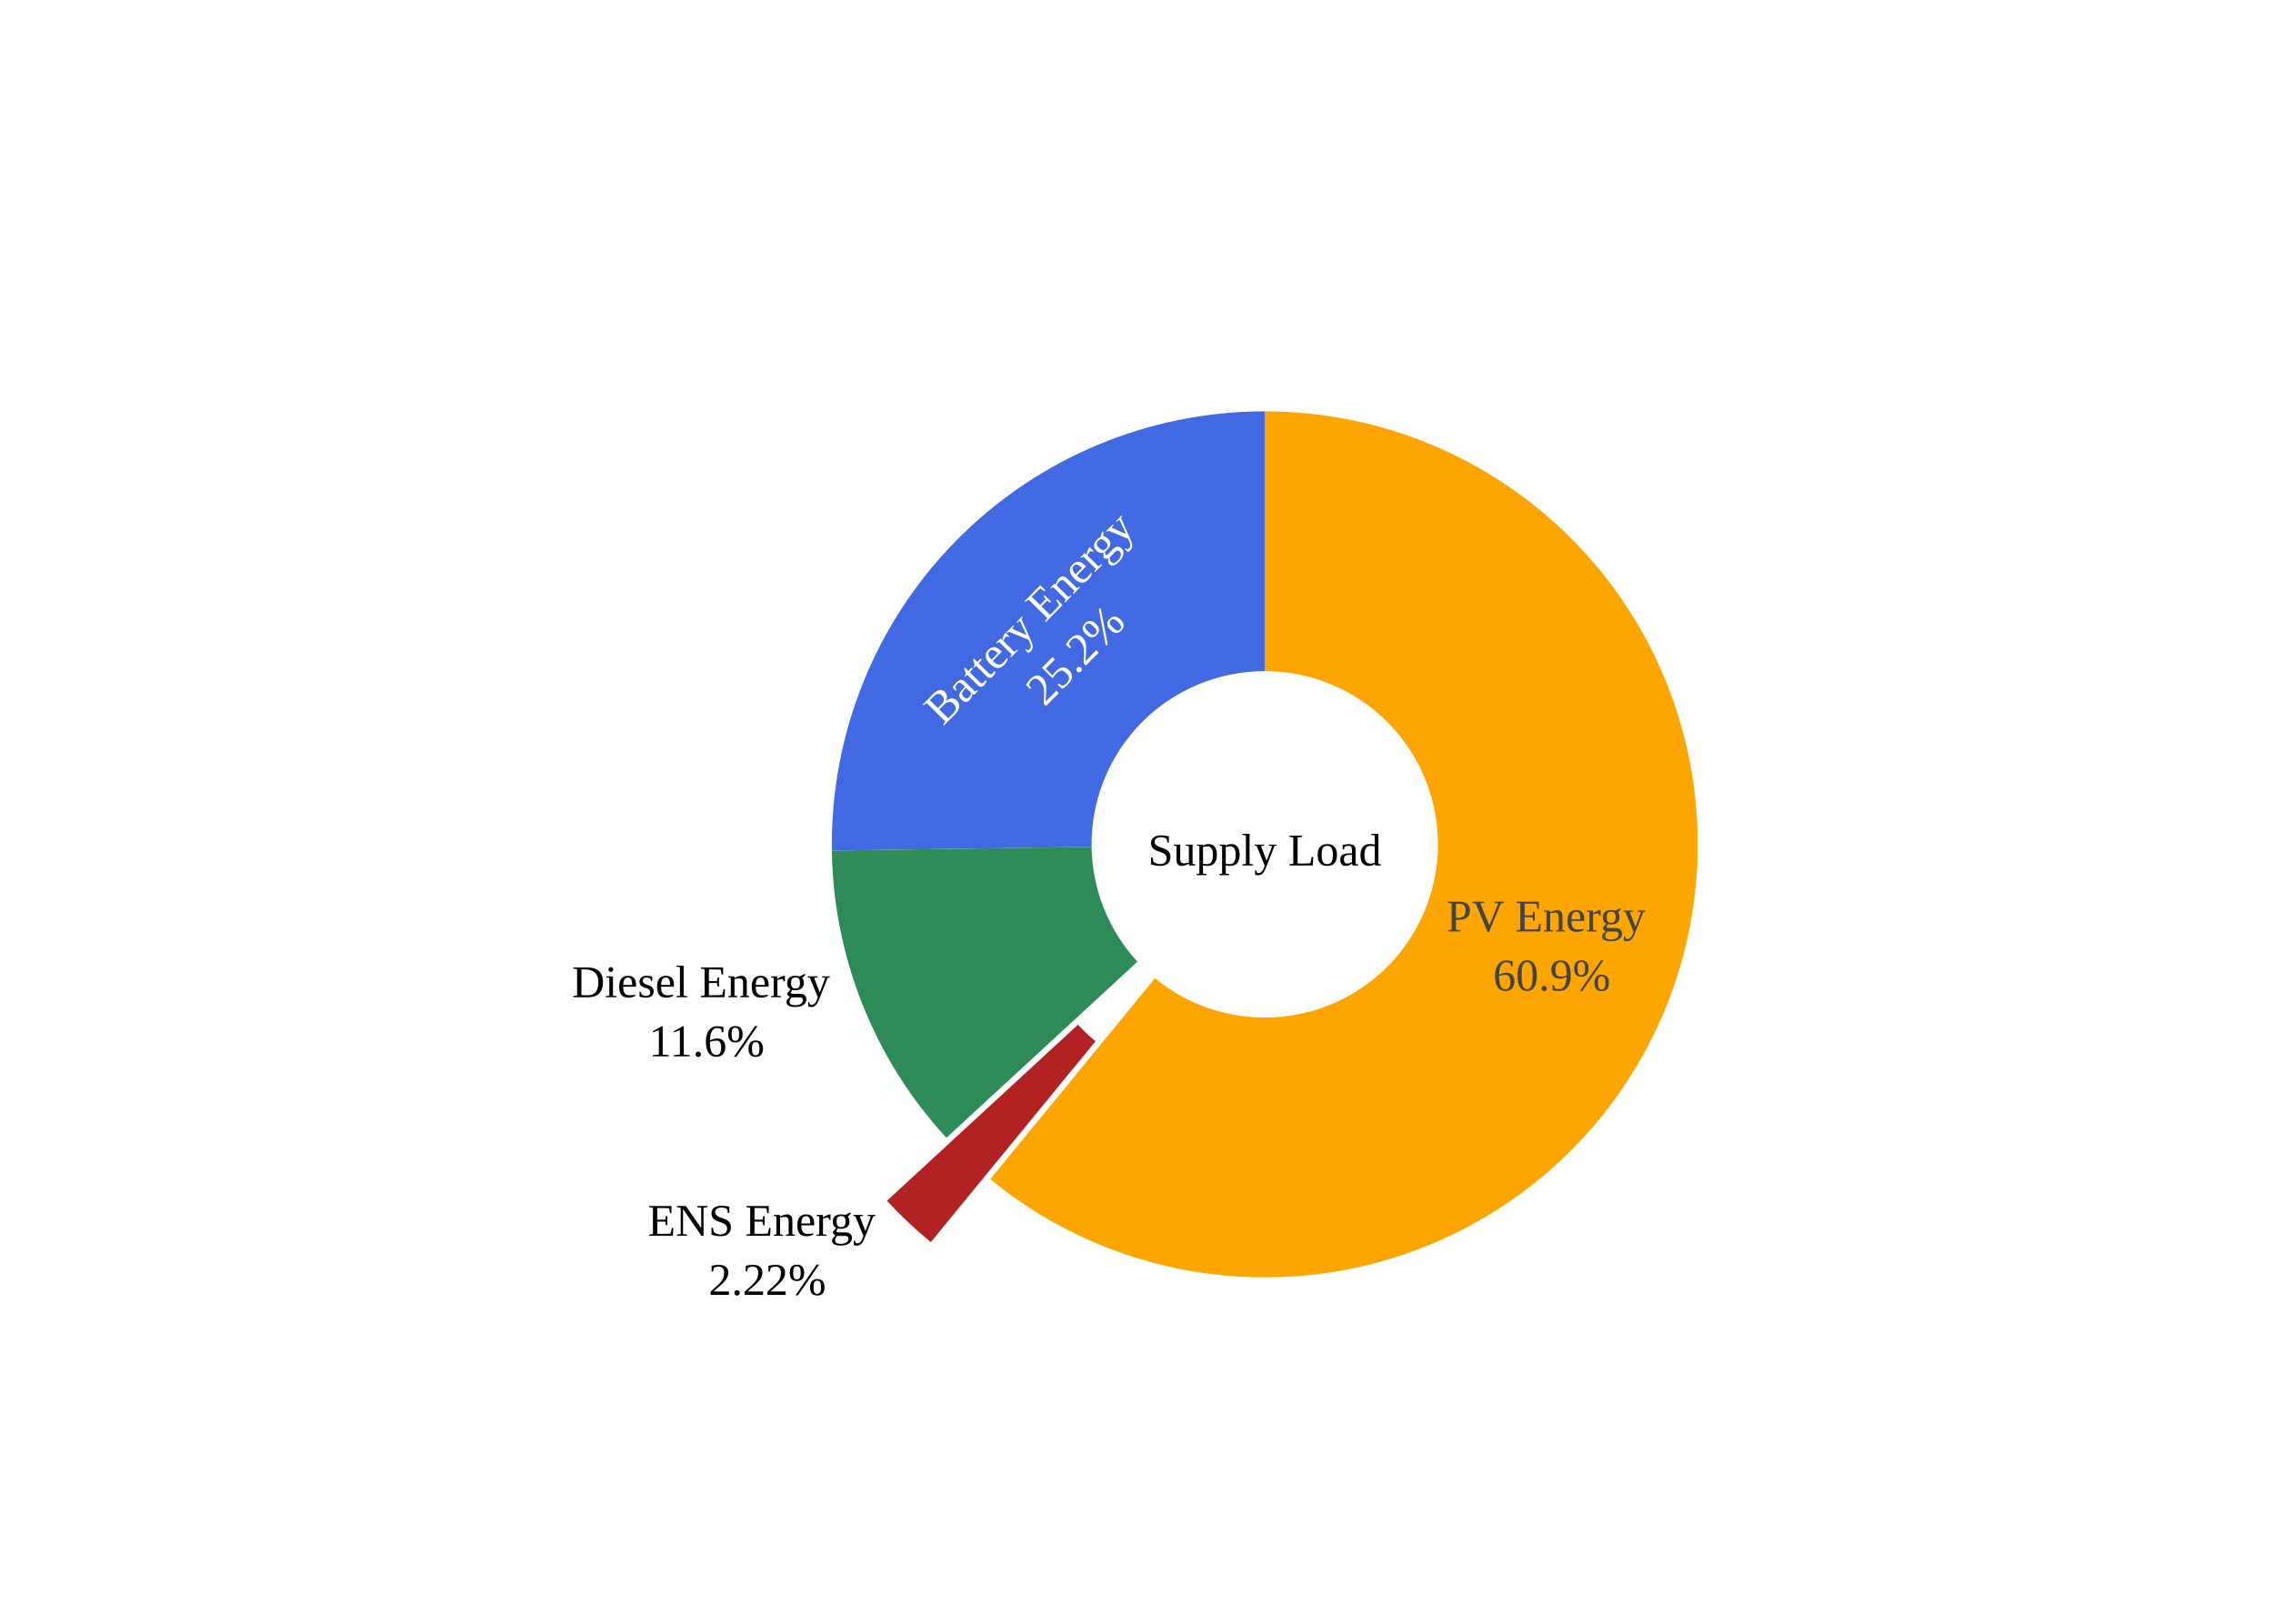
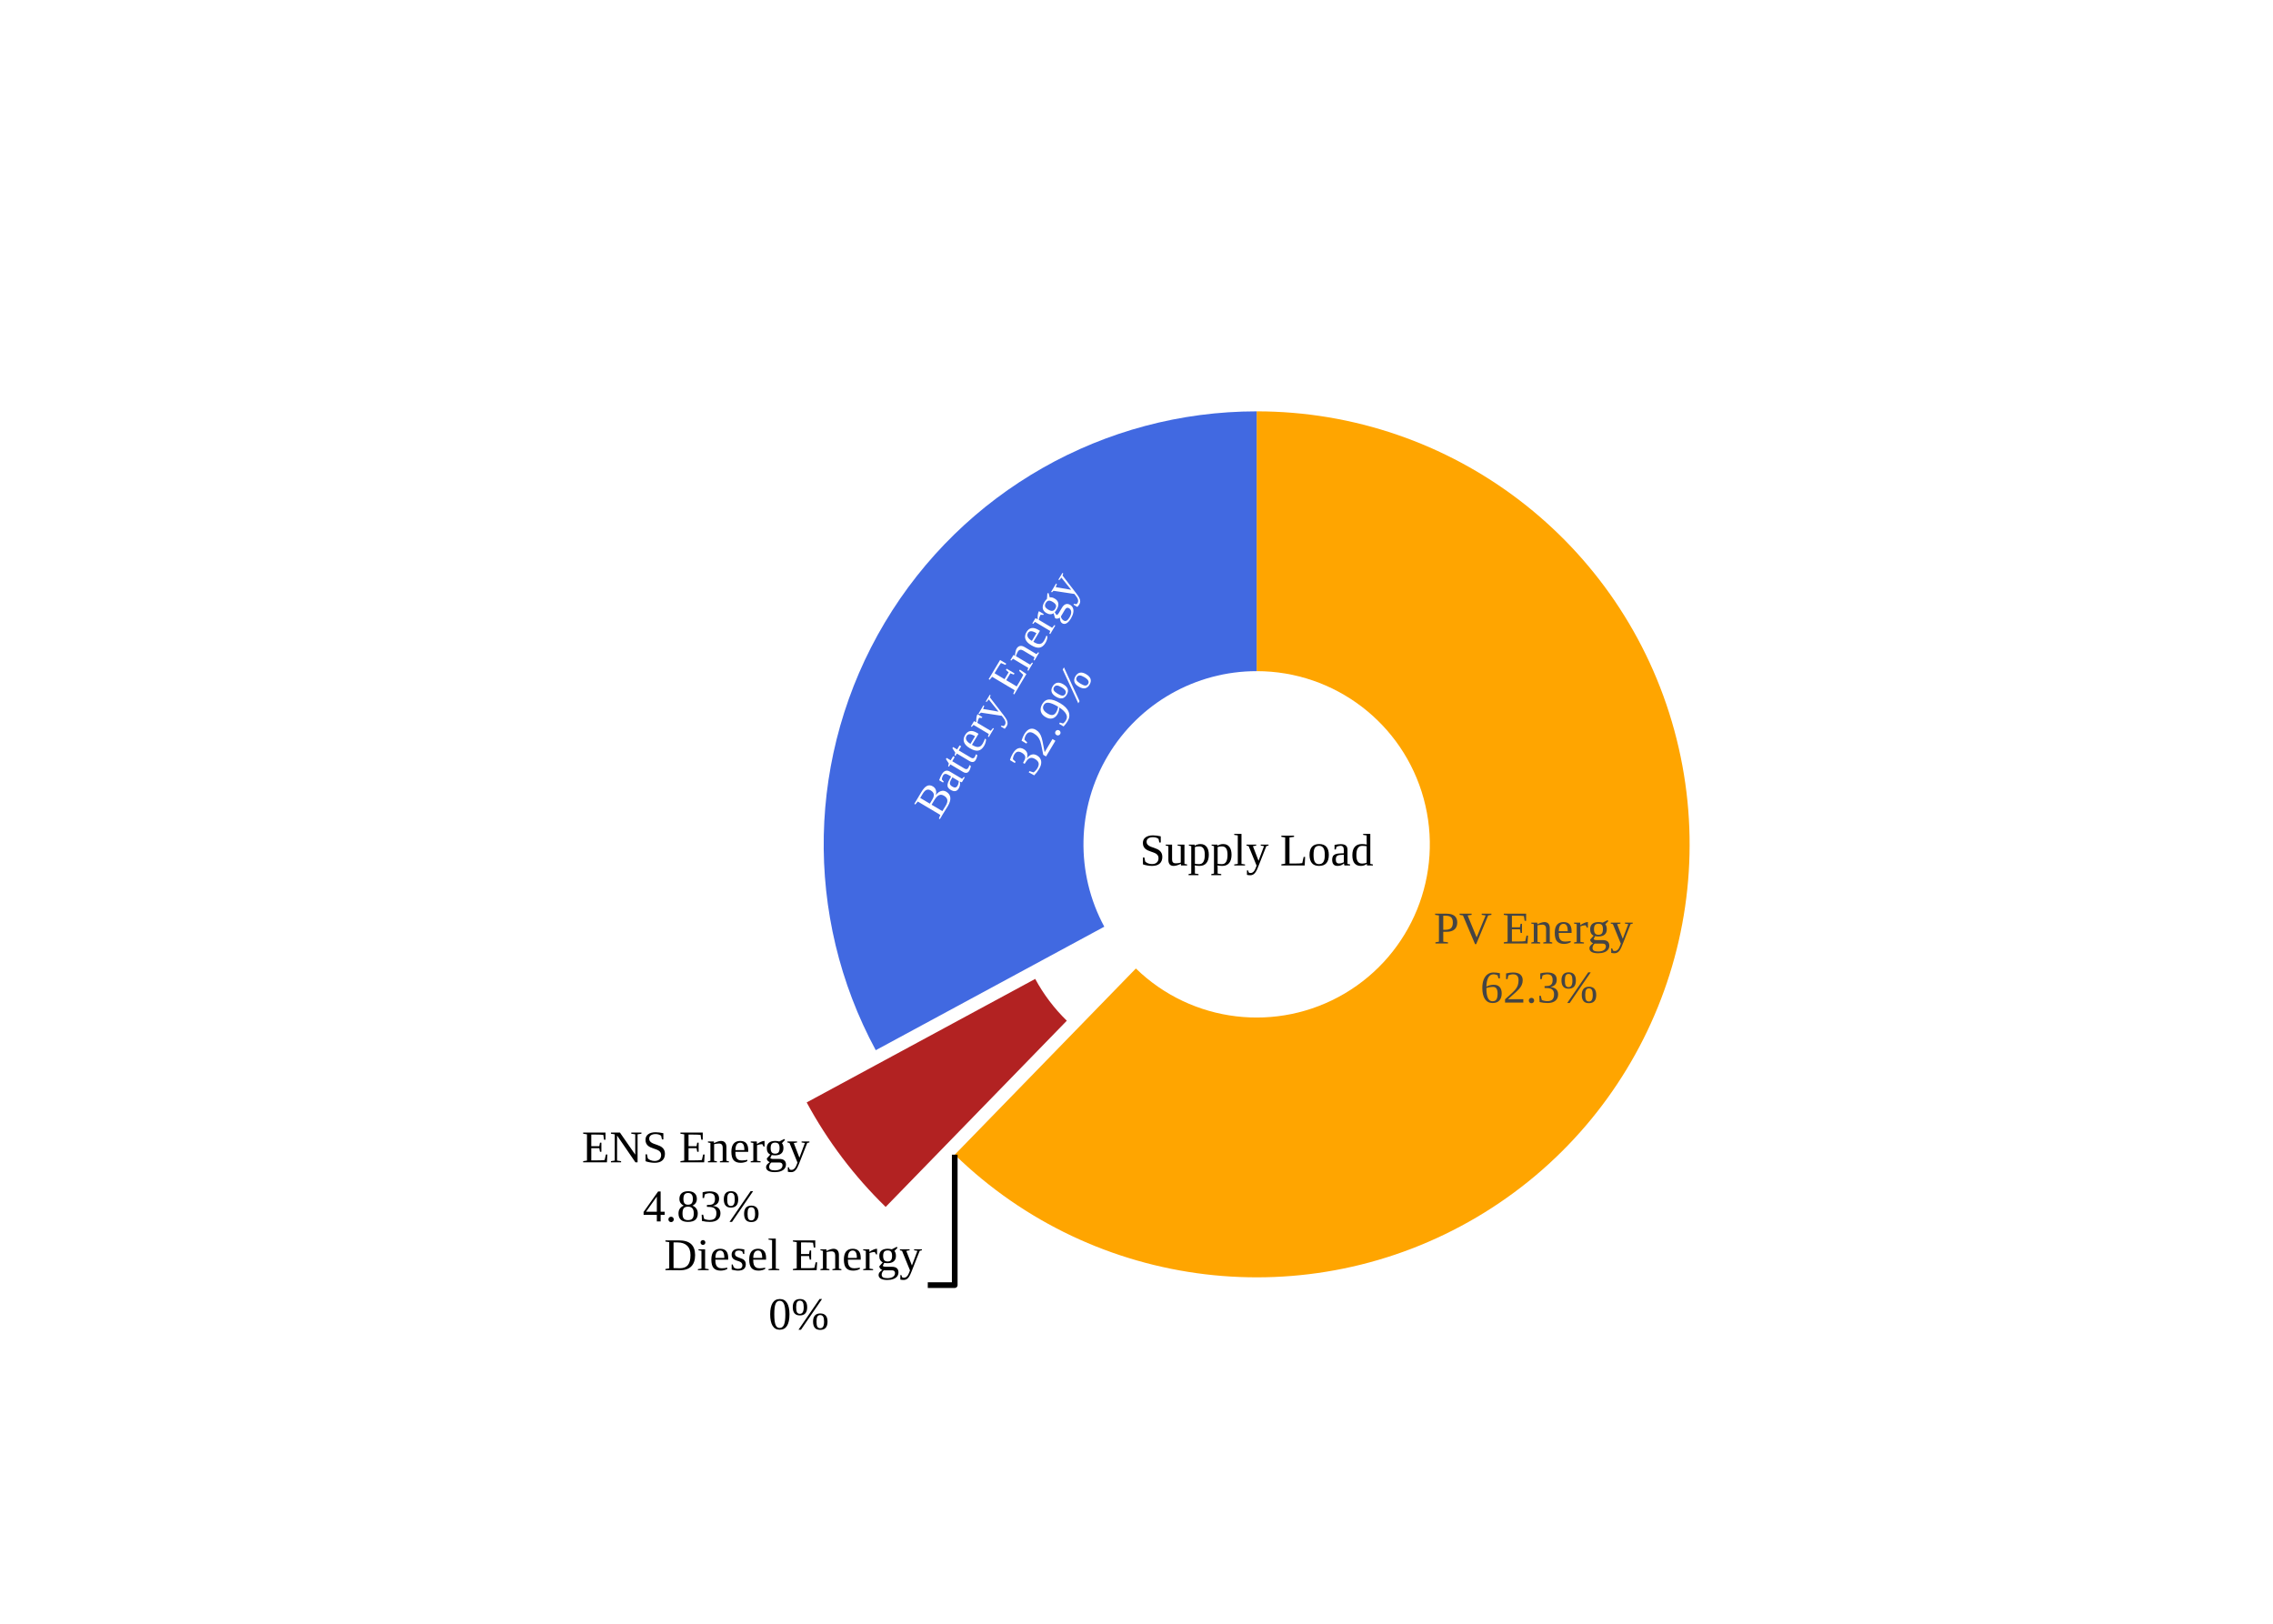
<svg xmlns="http://www.w3.org/2000/svg" class="main-svg" width="700" height="500" style="" viewBox="0 0 700 500">
  <rect x="0" y="0" width="700" height="500" style="fill: rgb(255, 255, 255); fill-opacity: 1;" />
-   <defs id="defs-0f1012">
+   <defs id="defs-7e73d7">
    <g class="clips" />
    <g class="gradients" />
  </defs>
  <g class="bglayer" />
  <g class="layer-below">
    <g class="imagelayer" />
    <g class="shapelayer" />
  </g>
  <g class="cartesianlayer" />
  <g class="polarlayer" />
  <g class="ternarylayer" />
  <g class="geolayer" />
  <g class="funnelarealayer" />
  <g class="pielayer">
    <g class="trace" stroke-linejoin="round" style="opacity: 1;">
      <g class="slice">
-         <path class="surface" d="M355.683,301.241a53.333,53.333 0 1 0 33.817,-94.575l0,-80a133.333,133.333 0 1 1 -84.543,236.437Z" style="pointer-events: all; stroke-width: 0; fill: rgb(255, 165, 0); fill-opacity: 1; stroke: rgb(68, 68, 68); stroke-opacity: 1;" />
+         <path class="surface" d="M349.81,298.227a53.333,53.333 0 1 0 37.19,-91.561l0,-80a133.333,133.333 0 1 1 -92.976,228.902Z" style="pointer-events: all; stroke-width: 0; fill: rgb(255, 165, 0); fill-opacity: 1; stroke: rgb(68, 68, 68); stroke-opacity: 1;" />
        <g class="slicetext">
-           <text data-notex="1" class="slicetext" transform="translate(477.884,286.8232)" text-anchor="middle" x="0" y="0" style="font-family: 'Times New Roman'; font-size: 14px; fill: rgb(68, 68, 68); fill-opacity: 1; white-space: pre;">
+           <text data-notex="1" class="slicetext" transform="translate(473.9723,290.5218)" text-anchor="middle" x="0" y="0" style="font-family: 'Times New Roman'; font-size: 14px; fill: rgb(68, 68, 68); fill-opacity: 1; white-space: pre;">
            <tspan class="line" dy="0em" x="0" y="0">PV Energy</tspan>
-             <tspan class="line" dy="1.3em" x="0" y="0">60.9%</tspan>
+             <tspan class="line" dy="1.3em" x="0" y="0">62.3%</tspan>
          </text>
        </g>
      </g>
      <g class="slice">
-         <path class="surface" d="M389.5,206.667a53.333,53.333 0 0 0 -53.328,54.1l-79.992,1.151a133.333,133.333 0 0 1 133.32,-135.251Z" style="pointer-events: all; stroke-width: 0; fill: rgb(65, 105, 225); fill-opacity: 1; stroke: rgb(68, 68, 68); stroke-opacity: 1;" />
+         <path class="surface" d="M387,206.667a53.333,53.333 0 0 0 -46.92,78.69l-70.38,38.035a133.333,133.333 0 0 1 117.3,-196.724Z" style="pointer-events: all; stroke-width: 0; fill: rgb(65, 105, 225); fill-opacity: 1; stroke: rgb(68, 68, 68); stroke-opacity: 1;" />
        <g class="slicetext">
-           <text data-notex="1" class="slicetext" transform="translate(321.4335,192.2034)rotate(-45.41203)" text-anchor="middle" x="0" y="0" style="font-family: 'Times New Roman'; font-size: 14px; fill: rgb(255, 255, 255); fill-opacity: 1; white-space: pre;">
+           <text data-notex="1" class="slicetext" transform="translate(311.8765,214.6242)rotate(-59.19379)" text-anchor="middle" x="0" y="0" style="font-family: 'Times New Roman'; font-size: 14px; fill: rgb(255, 255, 255); fill-opacity: 1; white-space: pre;">
            <tspan class="line" dy="0em" x="0" y="0">Battery Energy</tspan>
-             <tspan class="line" dy="1.3em" x="0" y="0">25.2%</tspan>
+             <tspan class="line" dy="1.3em" x="0" y="0">32.9%</tspan>
          </text>
        </g>
      </g>
      <g class="slice">
-         <path class="surface" d="M336.172,260.767a53.333,53.333 0 0 0 14.109,35.376l-58.829,54.214a133.333,133.333 0 0 1 -35.272,-88.439Z" style="pointer-events: all; stroke-width: 0; fill: rgb(46, 139, 87); fill-opacity: 1; stroke: rgb(68, 68, 68); stroke-opacity: 1;" />
+         <path class="surface" d="M318.808,301.437a53.333,53.333 0 0 0 9.73,12.871l-55.785,57.341a133.333,133.333 0 0 1 -24.325,-32.177Z" style="pointer-events: all; stroke-width: 0; fill: rgb(178, 34, 34); fill-opacity: 1; stroke: rgb(68, 68, 68); stroke-opacity: 1;" />
        <g class="slicetext">
-           <text data-notex="1" class="slicetext" transform="translate(217.6178,307.0698)" text-anchor="middle" x="0" y="0" style="font-family: 'Times New Roman'; font-size: 14px; fill: rgb(0, 0, 0); fill-opacity: 1; white-space: pre;">
-             <tspan class="line" dy="0em" x="0" y="0">Diesel Energy</tspan>
-             <tspan class="line" dy="1.3em" x="0" y="0">11.6%</tspan>
+           <text data-notex="1" class="slicetext" transform="translate(216.0026,357.9216)" text-anchor="middle" x="0" y="0" style="font-family: 'Times New Roman'; font-size: 14px; fill: rgb(0, 0, 0); fill-opacity: 1; white-space: pre;">
+             <tspan class="line" dy="0em" x="0" y="0">ENS Energy</tspan>
+             <tspan class="line" dy="1.3em" x="0" y="0">4.83%</tspan>
          </text>
        </g>
      </g>
      <g class="slice">
-         <path class="surface" d="M331.977,315.536a53.333,53.333 0 0 0 5.402,5.098l-50.726,61.862a133.333,133.333 0 0 1 -13.505,-12.746Z" style="pointer-events: all; stroke-width: 0; fill: rgb(178, 34, 34); fill-opacity: 1; stroke: rgb(68, 68, 68); stroke-opacity: 1;" />
+         <path class="surface" d="M349.81,298.227a53.333,53.333 0 0 0 0,0l-55.785,57.341a133.333,133.333 0 0 1 0,0Z" style="pointer-events: all; stroke-width: 0; fill: rgb(46, 139, 87); fill-opacity: 1; stroke: rgb(68, 68, 68); stroke-opacity: 1;" />
        <g class="slicetext">
-           <text data-notex="1" class="slicetext" transform="translate(236.3157,380.5374)" text-anchor="middle" x="0" y="0" style="font-family: 'Times New Roman'; font-size: 14px; fill: rgb(0, 0, 0); fill-opacity: 1; white-space: pre;">
-             <tspan class="line" dy="0em" x="0" y="0">ENS Energy</tspan>
-             <tspan class="line" dy="1.3em" x="0" y="0">2.22%</tspan>
+           <text data-notex="1" class="slicetext" transform="translate(245.9893,391.1248)" text-anchor="middle" x="0" y="0" style="font-family: 'Times New Roman'; font-size: 14px; fill: rgb(0, 0, 0); fill-opacity: 1; white-space: pre;">
+             <tspan class="line" dy="0em" x="0" y="0">Diesel Energy</tspan>
+             <tspan class="line" dy="1.3em" x="0" y="0">0%</tspan>
          </text>
        </g>
+         <path class="textline" stroke-width="1.75" d="M294.024,355.568V395.726h-8.301" fill="none" style="stroke: rgb(0, 0, 0); stroke-opacity: 1;" />
      </g>
      <g class="titletext">
-         <text data-notex="1" class="titletext" transform="translate(389.5,260)translate(0,6.5)" text-anchor="middle" x="0" y="0" style="font-family: 'Times New Roman'; font-size: 14px; fill: rgb(0, 0, 0); fill-opacity: 1; white-space: pre;">Supply Load</text>
+         <text data-notex="1" class="titletext" transform="translate(387,260)translate(0,6.5)" text-anchor="middle" x="0" y="0" style="font-family: 'Times New Roman'; font-size: 14px; fill: rgb(0, 0, 0); fill-opacity: 1; white-space: pre;">Supply Load</text>
      </g>
    </g>
  </g>
  <g class="treemaplayer" />
  <g class="sunburstlayer" />
  <g class="glimages" />
-   <defs id="topdefs-0f1012">
+   <defs id="topdefs-7e73d7">
    <g class="clips" />
  </defs>
  <g class="layer-above">
    <g class="imagelayer" />
    <g class="shapelayer" />
  </g>
  <g class="infolayer">
    <g class="g-gtitle" />
  </g>
</svg>
